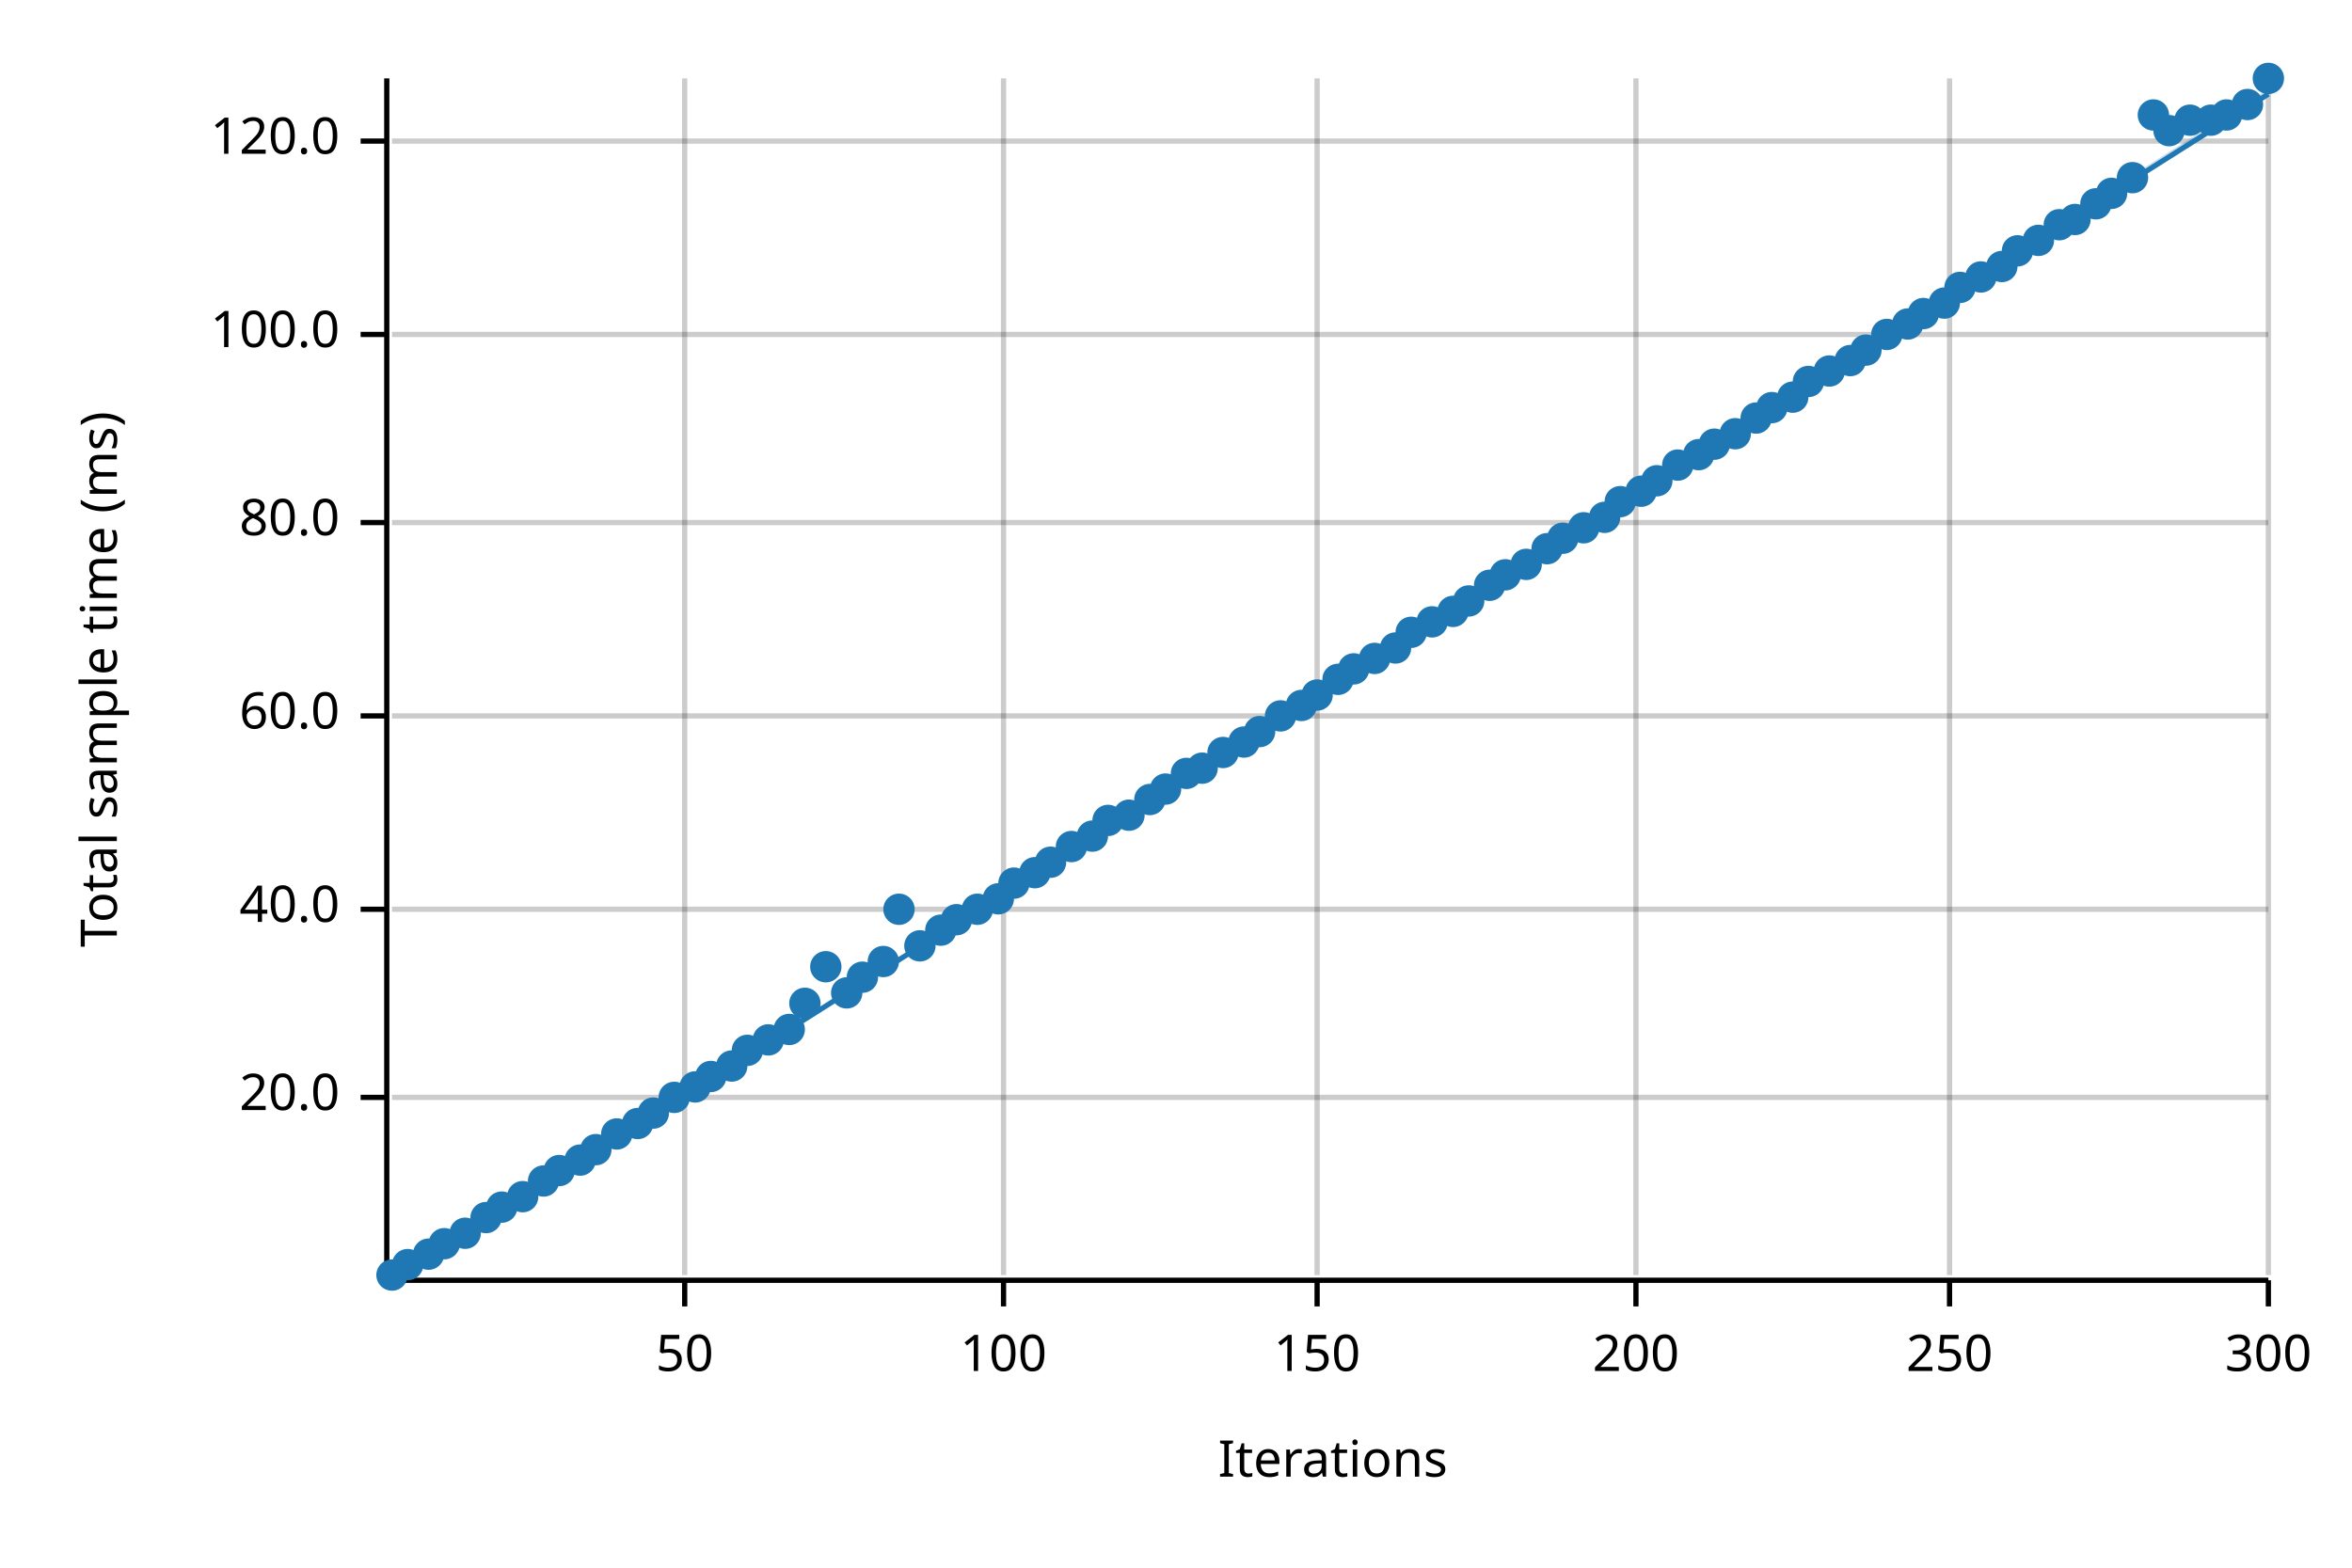
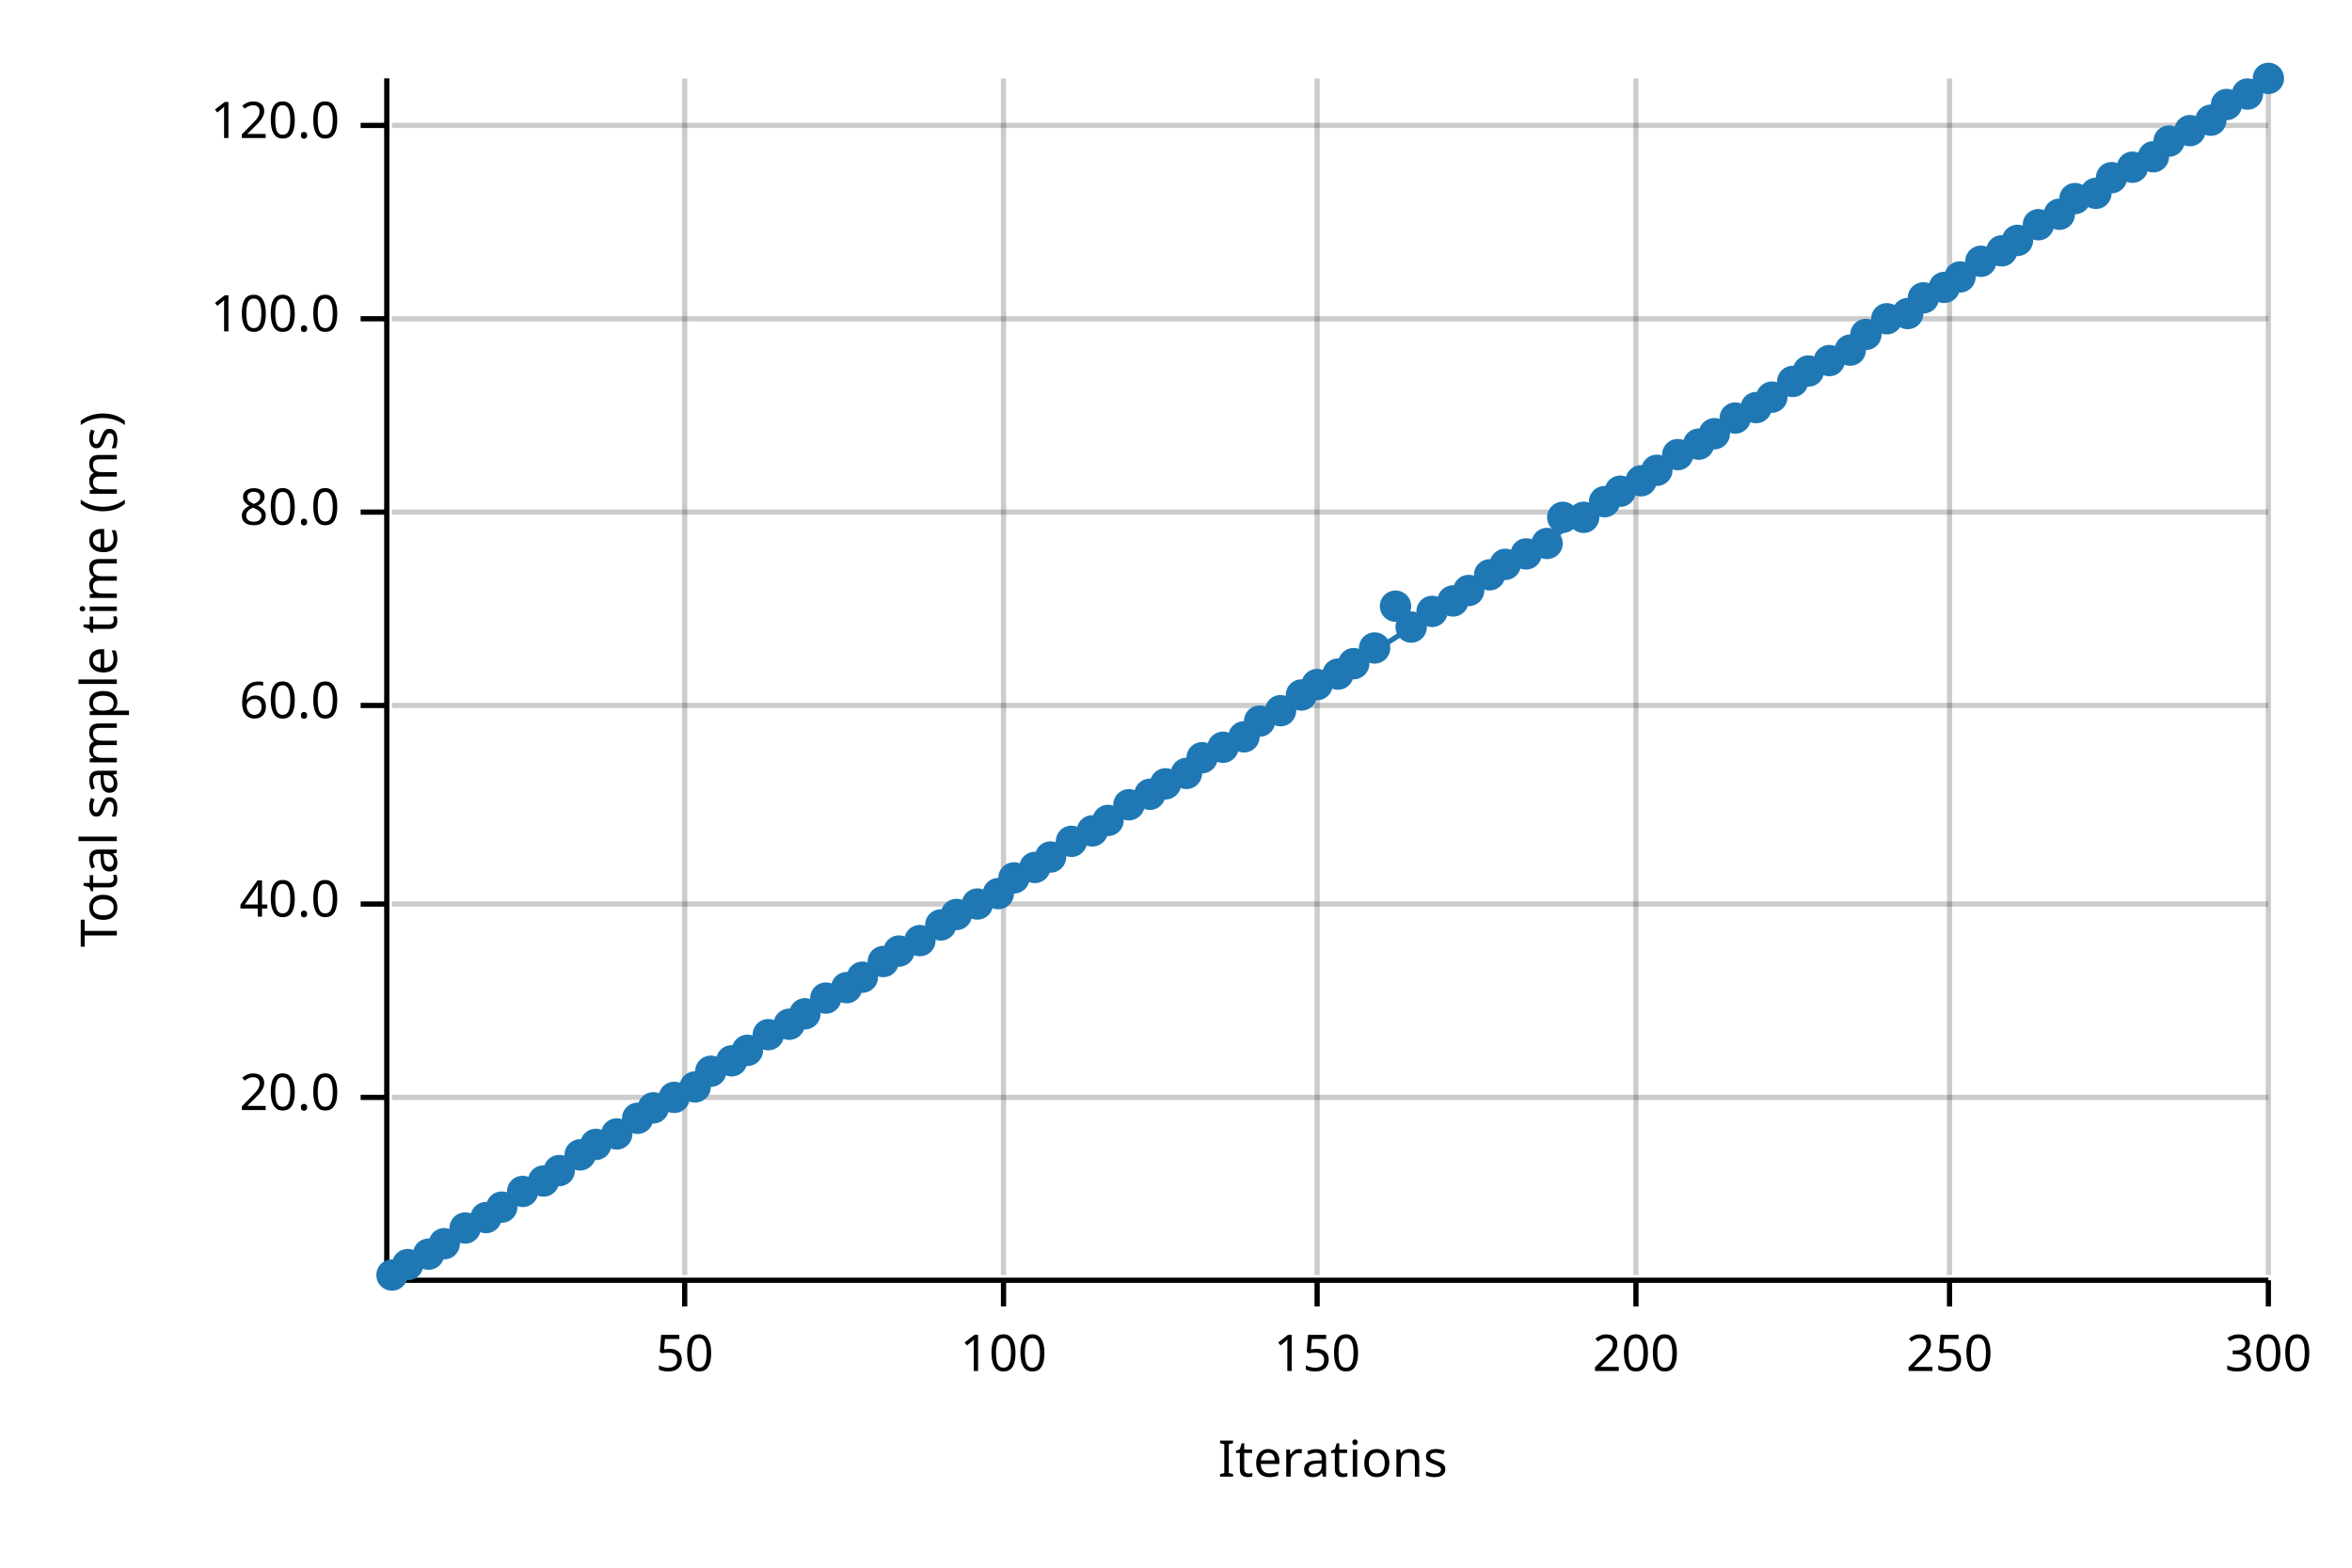
<svg xmlns="http://www.w3.org/2000/svg" width="450" height="300" viewBox="0 0 450 300">
  <text x="15" y="130" dy="0.76em" text-anchor="middle" font-family="sans-serif" font-size="9.677" opacity="1" fill="#000000" transform="rotate(270, 15, 130)">
Total sample time (ms)
</text>
  <text x="255" y="285" dy="-0.5ex" text-anchor="middle" font-family="sans-serif" font-size="9.677" opacity="1" fill="#000000">
Iterations
</text>
  <line opacity="0.2" stroke="#000000" stroke-width="1" x1="131" y1="244" x2="131" y2="15" />
  <line opacity="0.2" stroke="#000000" stroke-width="1" x1="192" y1="244" x2="192" y2="15" />
  <line opacity="0.2" stroke="#000000" stroke-width="1" x1="252" y1="244" x2="252" y2="15" />
  <line opacity="0.2" stroke="#000000" stroke-width="1" x1="313" y1="244" x2="313" y2="15" />
  <line opacity="0.2" stroke="#000000" stroke-width="1" x1="373" y1="244" x2="373" y2="15" />
  <line opacity="0.2" stroke="#000000" stroke-width="1" x1="434" y1="244" x2="434" y2="15" />
  <line opacity="0.2" stroke="#000000" stroke-width="1" x1="75" y1="210" x2="434" y2="210" />
-   <line opacity="0.2" stroke="#000000" stroke-width="1" x1="75" y1="174" x2="434" y2="174" />
-   <line opacity="0.2" stroke="#000000" stroke-width="1" x1="75" y1="137" x2="434" y2="137" />
-   <line opacity="0.2" stroke="#000000" stroke-width="1" x1="75" y1="100" x2="434" y2="100" />
-   <line opacity="0.2" stroke="#000000" stroke-width="1" x1="75" y1="64" x2="434" y2="64" />
-   <line opacity="0.2" stroke="#000000" stroke-width="1" x1="75" y1="27" x2="434" y2="27" />
+   <line opacity="0.2" stroke="#000000" stroke-width="1" x1="75" y1="173" x2="434" y2="173" />
+   <line opacity="0.2" stroke="#000000" stroke-width="1" x1="75" y1="135" x2="434" y2="135" />
+   <line opacity="0.2" stroke="#000000" stroke-width="1" x1="75" y1="98" x2="434" y2="98" />
+   <line opacity="0.2" stroke="#000000" stroke-width="1" x1="75" y1="61" x2="434" y2="61" />
+   <line opacity="0.2" stroke="#000000" stroke-width="1" x1="75" y1="24" x2="434" y2="24" />
  <polyline fill="none" opacity="1" stroke="#000000" stroke-width="1" points="74,15 74,244 " />
  <text x="65" y="210" dy="0.5ex" text-anchor="end" font-family="sans-serif" font-size="9.677" opacity="1" fill="#000000">
20.0
</text>
  <polyline fill="none" opacity="1" stroke="#000000" stroke-width="1" points="69,210 74,210 " />
-   <text x="65" y="174" dy="0.5ex" text-anchor="end" font-family="sans-serif" font-size="9.677" opacity="1" fill="#000000">
+   <text x="65" y="173" dy="0.5ex" text-anchor="end" font-family="sans-serif" font-size="9.677" opacity="1" fill="#000000">
40.0
</text>
-   <polyline fill="none" opacity="1" stroke="#000000" stroke-width="1" points="69,174 74,174 " />
-   <text x="65" y="137" dy="0.5ex" text-anchor="end" font-family="sans-serif" font-size="9.677" opacity="1" fill="#000000">
+   <polyline fill="none" opacity="1" stroke="#000000" stroke-width="1" points="69,173 74,173 " />
+   <text x="65" y="135" dy="0.5ex" text-anchor="end" font-family="sans-serif" font-size="9.677" opacity="1" fill="#000000">
60.0
</text>
-   <polyline fill="none" opacity="1" stroke="#000000" stroke-width="1" points="69,137 74,137 " />
-   <text x="65" y="100" dy="0.5ex" text-anchor="end" font-family="sans-serif" font-size="9.677" opacity="1" fill="#000000">
+   <polyline fill="none" opacity="1" stroke="#000000" stroke-width="1" points="69,135 74,135 " />
+   <text x="65" y="98" dy="0.5ex" text-anchor="end" font-family="sans-serif" font-size="9.677" opacity="1" fill="#000000">
80.0
</text>
-   <polyline fill="none" opacity="1" stroke="#000000" stroke-width="1" points="69,100 74,100 " />
-   <text x="65" y="64" dy="0.5ex" text-anchor="end" font-family="sans-serif" font-size="9.677" opacity="1" fill="#000000">
+   <polyline fill="none" opacity="1" stroke="#000000" stroke-width="1" points="69,98 74,98 " />
+   <text x="65" y="61" dy="0.5ex" text-anchor="end" font-family="sans-serif" font-size="9.677" opacity="1" fill="#000000">
100.0
</text>
-   <polyline fill="none" opacity="1" stroke="#000000" stroke-width="1" points="69,64 74,64 " />
-   <text x="65" y="27" dy="0.5ex" text-anchor="end" font-family="sans-serif" font-size="9.677" opacity="1" fill="#000000">
+   <polyline fill="none" opacity="1" stroke="#000000" stroke-width="1" points="69,61 74,61 " />
+   <text x="65" y="24" dy="0.5ex" text-anchor="end" font-family="sans-serif" font-size="9.677" opacity="1" fill="#000000">
120.0
</text>
-   <polyline fill="none" opacity="1" stroke="#000000" stroke-width="1" points="69,27 74,27 " />
+   <polyline fill="none" opacity="1" stroke="#000000" stroke-width="1" points="69,24 74,24 " />
  <polyline fill="none" opacity="1" stroke="#000000" stroke-width="1" points="75,245 434,245 " />
  <text x="131" y="255" dy="0.76em" text-anchor="middle" font-family="sans-serif" font-size="9.677" opacity="1" fill="#000000">
50
</text>
  <polyline fill="none" opacity="1" stroke="#000000" stroke-width="1" points="131,245 131,250 " />
  <text x="192" y="255" dy="0.76em" text-anchor="middle" font-family="sans-serif" font-size="9.677" opacity="1" fill="#000000">
100
</text>
  <polyline fill="none" opacity="1" stroke="#000000" stroke-width="1" points="192,245 192,250 " />
  <text x="252" y="255" dy="0.76em" text-anchor="middle" font-family="sans-serif" font-size="9.677" opacity="1" fill="#000000">
150
</text>
  <polyline fill="none" opacity="1" stroke="#000000" stroke-width="1" points="252,245 252,250 " />
  <text x="313" y="255" dy="0.76em" text-anchor="middle" font-family="sans-serif" font-size="9.677" opacity="1" fill="#000000">
200
</text>
  <polyline fill="none" opacity="1" stroke="#000000" stroke-width="1" points="313,245 313,250 " />
  <text x="373" y="255" dy="0.76em" text-anchor="middle" font-family="sans-serif" font-size="9.677" opacity="1" fill="#000000">
250
</text>
  <polyline fill="none" opacity="1" stroke="#000000" stroke-width="1" points="373,245 373,250 " />
  <text x="434" y="255" dy="0.76em" text-anchor="middle" font-family="sans-serif" font-size="9.677" opacity="1" fill="#000000">
300
</text>
  <polyline fill="none" opacity="1" stroke="#000000" stroke-width="1" points="434,245 434,250 " />
  <circle cx="75" cy="244" r="3" opacity="1" fill="#1F78B4" stroke="none" stroke-width="1" />
  <circle cx="78" cy="242" r="3" opacity="1" fill="#1F78B4" stroke="none" stroke-width="1" />
  <circle cx="82" cy="240" r="3" opacity="1" fill="#1F78B4" stroke="none" stroke-width="1" />
  <circle cx="85" cy="238" r="3" opacity="1" fill="#1F78B4" stroke="none" stroke-width="1" />
-   <circle cx="89" cy="236" r="3" opacity="1" fill="#1F78B4" stroke="none" stroke-width="1" />
+   <circle cx="89" cy="235" r="3" opacity="1" fill="#1F78B4" stroke="none" stroke-width="1" />
  <circle cx="93" cy="233" r="3" opacity="1" fill="#1F78B4" stroke="none" stroke-width="1" />
  <circle cx="96" cy="231" r="3" opacity="1" fill="#1F78B4" stroke="none" stroke-width="1" />
-   <circle cx="100" cy="229" r="3" opacity="1" fill="#1F78B4" stroke="none" stroke-width="1" />
+   <circle cx="100" cy="228" r="3" opacity="1" fill="#1F78B4" stroke="none" stroke-width="1" />
  <circle cx="104" cy="226" r="3" opacity="1" fill="#1F78B4" stroke="none" stroke-width="1" />
  <circle cx="107" cy="224" r="3" opacity="1" fill="#1F78B4" stroke="none" stroke-width="1" />
-   <circle cx="111" cy="222" r="3" opacity="1" fill="#1F78B4" stroke="none" stroke-width="1" />
-   <circle cx="114" cy="220" r="3" opacity="1" fill="#1F78B4" stroke="none" stroke-width="1" />
+   <circle cx="111" cy="221" r="3" opacity="1" fill="#1F78B4" stroke="none" stroke-width="1" />
+   <circle cx="114" cy="219" r="3" opacity="1" fill="#1F78B4" stroke="none" stroke-width="1" />
  <circle cx="118" cy="217" r="3" opacity="1" fill="#1F78B4" stroke="none" stroke-width="1" />
-   <circle cx="122" cy="215" r="3" opacity="1" fill="#1F78B4" stroke="none" stroke-width="1" />
-   <circle cx="125" cy="213" r="3" opacity="1" fill="#1F78B4" stroke="none" stroke-width="1" />
+   <circle cx="122" cy="214" r="3" opacity="1" fill="#1F78B4" stroke="none" stroke-width="1" />
+   <circle cx="125" cy="212" r="3" opacity="1" fill="#1F78B4" stroke="none" stroke-width="1" />
  <circle cx="129" cy="210" r="3" opacity="1" fill="#1F78B4" stroke="none" stroke-width="1" />
  <circle cx="133" cy="208" r="3" opacity="1" fill="#1F78B4" stroke="none" stroke-width="1" />
-   <circle cx="136" cy="206" r="3" opacity="1" fill="#1F78B4" stroke="none" stroke-width="1" />
-   <circle cx="140" cy="204" r="3" opacity="1" fill="#1F78B4" stroke="none" stroke-width="1" />
+   <circle cx="136" cy="205" r="3" opacity="1" fill="#1F78B4" stroke="none" stroke-width="1" />
+   <circle cx="140" cy="203" r="3" opacity="1" fill="#1F78B4" stroke="none" stroke-width="1" />
  <circle cx="143" cy="201" r="3" opacity="1" fill="#1F78B4" stroke="none" stroke-width="1" />
-   <circle cx="147" cy="199" r="3" opacity="1" fill="#1F78B4" stroke="none" stroke-width="1" />
-   <circle cx="151" cy="197" r="3" opacity="1" fill="#1F78B4" stroke="none" stroke-width="1" />
-   <circle cx="154" cy="192" r="3" opacity="1" fill="#1F78B4" stroke="none" stroke-width="1" />
-   <circle cx="158" cy="185" r="3" opacity="1" fill="#1F78B4" stroke="none" stroke-width="1" />
-   <circle cx="162" cy="190" r="3" opacity="1" fill="#1F78B4" stroke="none" stroke-width="1" />
+   <circle cx="147" cy="198" r="3" opacity="1" fill="#1F78B4" stroke="none" stroke-width="1" />
+   <circle cx="151" cy="196" r="3" opacity="1" fill="#1F78B4" stroke="none" stroke-width="1" />
+   <circle cx="154" cy="194" r="3" opacity="1" fill="#1F78B4" stroke="none" stroke-width="1" />
+   <circle cx="158" cy="191" r="3" opacity="1" fill="#1F78B4" stroke="none" stroke-width="1" />
+   <circle cx="162" cy="189" r="3" opacity="1" fill="#1F78B4" stroke="none" stroke-width="1" />
  <circle cx="165" cy="187" r="3" opacity="1" fill="#1F78B4" stroke="none" stroke-width="1" />
  <circle cx="169" cy="184" r="3" opacity="1" fill="#1F78B4" stroke="none" stroke-width="1" />
-   <circle cx="172" cy="174" r="3" opacity="1" fill="#1F78B4" stroke="none" stroke-width="1" />
-   <circle cx="176" cy="181" r="3" opacity="1" fill="#1F78B4" stroke="none" stroke-width="1" />
-   <circle cx="180" cy="178" r="3" opacity="1" fill="#1F78B4" stroke="none" stroke-width="1" />
-   <circle cx="183" cy="176" r="3" opacity="1" fill="#1F78B4" stroke="none" stroke-width="1" />
-   <circle cx="187" cy="174" r="3" opacity="1" fill="#1F78B4" stroke="none" stroke-width="1" />
-   <circle cx="191" cy="172" r="3" opacity="1" fill="#1F78B4" stroke="none" stroke-width="1" />
-   <circle cx="194" cy="169" r="3" opacity="1" fill="#1F78B4" stroke="none" stroke-width="1" />
-   <circle cx="198" cy="167" r="3" opacity="1" fill="#1F78B4" stroke="none" stroke-width="1" />
-   <circle cx="201" cy="165" r="3" opacity="1" fill="#1F78B4" stroke="none" stroke-width="1" />
-   <circle cx="205" cy="162" r="3" opacity="1" fill="#1F78B4" stroke="none" stroke-width="1" />
-   <circle cx="209" cy="160" r="3" opacity="1" fill="#1F78B4" stroke="none" stroke-width="1" />
+   <circle cx="172" cy="182" r="3" opacity="1" fill="#1F78B4" stroke="none" stroke-width="1" />
+   <circle cx="176" cy="180" r="3" opacity="1" fill="#1F78B4" stroke="none" stroke-width="1" />
+   <circle cx="180" cy="177" r="3" opacity="1" fill="#1F78B4" stroke="none" stroke-width="1" />
+   <circle cx="183" cy="175" r="3" opacity="1" fill="#1F78B4" stroke="none" stroke-width="1" />
+   <circle cx="187" cy="173" r="3" opacity="1" fill="#1F78B4" stroke="none" stroke-width="1" />
+   <circle cx="191" cy="171" r="3" opacity="1" fill="#1F78B4" stroke="none" stroke-width="1" />
+   <circle cx="194" cy="168" r="3" opacity="1" fill="#1F78B4" stroke="none" stroke-width="1" />
+   <circle cx="198" cy="166" r="3" opacity="1" fill="#1F78B4" stroke="none" stroke-width="1" />
+   <circle cx="201" cy="164" r="3" opacity="1" fill="#1F78B4" stroke="none" stroke-width="1" />
+   <circle cx="205" cy="161" r="3" opacity="1" fill="#1F78B4" stroke="none" stroke-width="1" />
+   <circle cx="209" cy="159" r="3" opacity="1" fill="#1F78B4" stroke="none" stroke-width="1" />
  <circle cx="212" cy="157" r="3" opacity="1" fill="#1F78B4" stroke="none" stroke-width="1" />
-   <circle cx="216" cy="156" r="3" opacity="1" fill="#1F78B4" stroke="none" stroke-width="1" />
-   <circle cx="220" cy="153" r="3" opacity="1" fill="#1F78B4" stroke="none" stroke-width="1" />
-   <circle cx="223" cy="151" r="3" opacity="1" fill="#1F78B4" stroke="none" stroke-width="1" />
+   <circle cx="216" cy="154" r="3" opacity="1" fill="#1F78B4" stroke="none" stroke-width="1" />
+   <circle cx="220" cy="152" r="3" opacity="1" fill="#1F78B4" stroke="none" stroke-width="1" />
+   <circle cx="223" cy="150" r="3" opacity="1" fill="#1F78B4" stroke="none" stroke-width="1" />
  <circle cx="227" cy="148" r="3" opacity="1" fill="#1F78B4" stroke="none" stroke-width="1" />
-   <circle cx="230" cy="147" r="3" opacity="1" fill="#1F78B4" stroke="none" stroke-width="1" />
-   <circle cx="234" cy="144" r="3" opacity="1" fill="#1F78B4" stroke="none" stroke-width="1" />
-   <circle cx="238" cy="142" r="3" opacity="1" fill="#1F78B4" stroke="none" stroke-width="1" />
-   <circle cx="241" cy="140" r="3" opacity="1" fill="#1F78B4" stroke="none" stroke-width="1" />
-   <circle cx="245" cy="137" r="3" opacity="1" fill="#1F78B4" stroke="none" stroke-width="1" />
-   <circle cx="249" cy="135" r="3" opacity="1" fill="#1F78B4" stroke="none" stroke-width="1" />
-   <circle cx="252" cy="133" r="3" opacity="1" fill="#1F78B4" stroke="none" stroke-width="1" />
-   <circle cx="256" cy="130" r="3" opacity="1" fill="#1F78B4" stroke="none" stroke-width="1" />
-   <circle cx="259" cy="128" r="3" opacity="1" fill="#1F78B4" stroke="none" stroke-width="1" />
-   <circle cx="263" cy="126" r="3" opacity="1" fill="#1F78B4" stroke="none" stroke-width="1" />
-   <circle cx="267" cy="124" r="3" opacity="1" fill="#1F78B4" stroke="none" stroke-width="1" />
-   <circle cx="270" cy="121" r="3" opacity="1" fill="#1F78B4" stroke="none" stroke-width="1" />
-   <circle cx="274" cy="119" r="3" opacity="1" fill="#1F78B4" stroke="none" stroke-width="1" />
-   <circle cx="278" cy="117" r="3" opacity="1" fill="#1F78B4" stroke="none" stroke-width="1" />
-   <circle cx="281" cy="115" r="3" opacity="1" fill="#1F78B4" stroke="none" stroke-width="1" />
-   <circle cx="285" cy="112" r="3" opacity="1" fill="#1F78B4" stroke="none" stroke-width="1" />
-   <circle cx="288" cy="110" r="3" opacity="1" fill="#1F78B4" stroke="none" stroke-width="1" />
-   <circle cx="292" cy="108" r="3" opacity="1" fill="#1F78B4" stroke="none" stroke-width="1" />
-   <circle cx="296" cy="105" r="3" opacity="1" fill="#1F78B4" stroke="none" stroke-width="1" />
-   <circle cx="299" cy="103" r="3" opacity="1" fill="#1F78B4" stroke="none" stroke-width="1" />
-   <circle cx="303" cy="101" r="3" opacity="1" fill="#1F78B4" stroke="none" stroke-width="1" />
-   <circle cx="307" cy="99" r="3" opacity="1" fill="#1F78B4" stroke="none" stroke-width="1" />
-   <circle cx="310" cy="96" r="3" opacity="1" fill="#1F78B4" stroke="none" stroke-width="1" />
-   <circle cx="314" cy="94" r="3" opacity="1" fill="#1F78B4" stroke="none" stroke-width="1" />
-   <circle cx="317" cy="92" r="3" opacity="1" fill="#1F78B4" stroke="none" stroke-width="1" />
-   <circle cx="321" cy="89" r="3" opacity="1" fill="#1F78B4" stroke="none" stroke-width="1" />
-   <circle cx="325" cy="87" r="3" opacity="1" fill="#1F78B4" stroke="none" stroke-width="1" />
-   <circle cx="328" cy="85" r="3" opacity="1" fill="#1F78B4" stroke="none" stroke-width="1" />
-   <circle cx="332" cy="83" r="3" opacity="1" fill="#1F78B4" stroke="none" stroke-width="1" />
-   <circle cx="336" cy="80" r="3" opacity="1" fill="#1F78B4" stroke="none" stroke-width="1" />
-   <circle cx="339" cy="78" r="3" opacity="1" fill="#1F78B4" stroke="none" stroke-width="1" />
-   <circle cx="343" cy="76" r="3" opacity="1" fill="#1F78B4" stroke="none" stroke-width="1" />
-   <circle cx="346" cy="73" r="3" opacity="1" fill="#1F78B4" stroke="none" stroke-width="1" />
-   <circle cx="350" cy="71" r="3" opacity="1" fill="#1F78B4" stroke="none" stroke-width="1" />
-   <circle cx="354" cy="69" r="3" opacity="1" fill="#1F78B4" stroke="none" stroke-width="1" />
-   <circle cx="357" cy="67" r="3" opacity="1" fill="#1F78B4" stroke="none" stroke-width="1" />
-   <circle cx="361" cy="64" r="3" opacity="1" fill="#1F78B4" stroke="none" stroke-width="1" />
-   <circle cx="365" cy="62" r="3" opacity="1" fill="#1F78B4" stroke="none" stroke-width="1" />
-   <circle cx="368" cy="60" r="3" opacity="1" fill="#1F78B4" stroke="none" stroke-width="1" />
-   <circle cx="372" cy="58" r="3" opacity="1" fill="#1F78B4" stroke="none" stroke-width="1" />
-   <circle cx="375" cy="55" r="3" opacity="1" fill="#1F78B4" stroke="none" stroke-width="1" />
-   <circle cx="379" cy="53" r="3" opacity="1" fill="#1F78B4" stroke="none" stroke-width="1" />
-   <circle cx="383" cy="51" r="3" opacity="1" fill="#1F78B4" stroke="none" stroke-width="1" />
-   <circle cx="386" cy="48" r="3" opacity="1" fill="#1F78B4" stroke="none" stroke-width="1" />
-   <circle cx="390" cy="46" r="3" opacity="1" fill="#1F78B4" stroke="none" stroke-width="1" />
-   <circle cx="394" cy="43" r="3" opacity="1" fill="#1F78B4" stroke="none" stroke-width="1" />
-   <circle cx="397" cy="42" r="3" opacity="1" fill="#1F78B4" stroke="none" stroke-width="1" />
-   <circle cx="401" cy="39" r="3" opacity="1" fill="#1F78B4" stroke="none" stroke-width="1" />
-   <circle cx="404" cy="37" r="3" opacity="1" fill="#1F78B4" stroke="none" stroke-width="1" />
-   <circle cx="408" cy="34" r="3" opacity="1" fill="#1F78B4" stroke="none" stroke-width="1" />
-   <circle cx="412" cy="22" r="3" opacity="1" fill="#1F78B4" stroke="none" stroke-width="1" />
-   <circle cx="415" cy="25" r="3" opacity="1" fill="#1F78B4" stroke="none" stroke-width="1" />
-   <circle cx="419" cy="23" r="3" opacity="1" fill="#1F78B4" stroke="none" stroke-width="1" />
+   <circle cx="230" cy="145" r="3" opacity="1" fill="#1F78B4" stroke="none" stroke-width="1" />
+   <circle cx="234" cy="143" r="3" opacity="1" fill="#1F78B4" stroke="none" stroke-width="1" />
+   <circle cx="238" cy="141" r="3" opacity="1" fill="#1F78B4" stroke="none" stroke-width="1" />
+   <circle cx="241" cy="138" r="3" opacity="1" fill="#1F78B4" stroke="none" stroke-width="1" />
+   <circle cx="245" cy="136" r="3" opacity="1" fill="#1F78B4" stroke="none" stroke-width="1" />
+   <circle cx="249" cy="133" r="3" opacity="1" fill="#1F78B4" stroke="none" stroke-width="1" />
+   <circle cx="252" cy="131" r="3" opacity="1" fill="#1F78B4" stroke="none" stroke-width="1" />
+   <circle cx="256" cy="129" r="3" opacity="1" fill="#1F78B4" stroke="none" stroke-width="1" />
+   <circle cx="259" cy="127" r="3" opacity="1" fill="#1F78B4" stroke="none" stroke-width="1" />
+   <circle cx="263" cy="124" r="3" opacity="1" fill="#1F78B4" stroke="none" stroke-width="1" />
+   <circle cx="267" cy="116" r="3" opacity="1" fill="#1F78B4" stroke="none" stroke-width="1" />
+   <circle cx="270" cy="120" r="3" opacity="1" fill="#1F78B4" stroke="none" stroke-width="1" />
+   <circle cx="274" cy="117" r="3" opacity="1" fill="#1F78B4" stroke="none" stroke-width="1" />
+   <circle cx="278" cy="115" r="3" opacity="1" fill="#1F78B4" stroke="none" stroke-width="1" />
+   <circle cx="281" cy="113" r="3" opacity="1" fill="#1F78B4" stroke="none" stroke-width="1" />
+   <circle cx="285" cy="110" r="3" opacity="1" fill="#1F78B4" stroke="none" stroke-width="1" />
+   <circle cx="288" cy="108" r="3" opacity="1" fill="#1F78B4" stroke="none" stroke-width="1" />
+   <circle cx="292" cy="106" r="3" opacity="1" fill="#1F78B4" stroke="none" stroke-width="1" />
+   <circle cx="296" cy="104" r="3" opacity="1" fill="#1F78B4" stroke="none" stroke-width="1" />
+   <circle cx="299" cy="99" r="3" opacity="1" fill="#1F78B4" stroke="none" stroke-width="1" />
+   <circle cx="303" cy="99" r="3" opacity="1" fill="#1F78B4" stroke="none" stroke-width="1" />
+   <circle cx="307" cy="96" r="3" opacity="1" fill="#1F78B4" stroke="none" stroke-width="1" />
+   <circle cx="310" cy="94" r="3" opacity="1" fill="#1F78B4" stroke="none" stroke-width="1" />
+   <circle cx="314" cy="92" r="3" opacity="1" fill="#1F78B4" stroke="none" stroke-width="1" />
+   <circle cx="317" cy="90" r="3" opacity="1" fill="#1F78B4" stroke="none" stroke-width="1" />
+   <circle cx="321" cy="87" r="3" opacity="1" fill="#1F78B4" stroke="none" stroke-width="1" />
+   <circle cx="325" cy="85" r="3" opacity="1" fill="#1F78B4" stroke="none" stroke-width="1" />
+   <circle cx="328" cy="83" r="3" opacity="1" fill="#1F78B4" stroke="none" stroke-width="1" />
+   <circle cx="332" cy="80" r="3" opacity="1" fill="#1F78B4" stroke="none" stroke-width="1" />
+   <circle cx="336" cy="78" r="3" opacity="1" fill="#1F78B4" stroke="none" stroke-width="1" />
+   <circle cx="339" cy="76" r="3" opacity="1" fill="#1F78B4" stroke="none" stroke-width="1" />
+   <circle cx="343" cy="73" r="3" opacity="1" fill="#1F78B4" stroke="none" stroke-width="1" />
+   <circle cx="346" cy="71" r="3" opacity="1" fill="#1F78B4" stroke="none" stroke-width="1" />
+   <circle cx="350" cy="69" r="3" opacity="1" fill="#1F78B4" stroke="none" stroke-width="1" />
+   <circle cx="354" cy="67" r="3" opacity="1" fill="#1F78B4" stroke="none" stroke-width="1" />
+   <circle cx="357" cy="64" r="3" opacity="1" fill="#1F78B4" stroke="none" stroke-width="1" />
+   <circle cx="361" cy="61" r="3" opacity="1" fill="#1F78B4" stroke="none" stroke-width="1" />
+   <circle cx="365" cy="60" r="3" opacity="1" fill="#1F78B4" stroke="none" stroke-width="1" />
+   <circle cx="368" cy="57" r="3" opacity="1" fill="#1F78B4" stroke="none" stroke-width="1" />
+   <circle cx="372" cy="55" r="3" opacity="1" fill="#1F78B4" stroke="none" stroke-width="1" />
+   <circle cx="375" cy="53" r="3" opacity="1" fill="#1F78B4" stroke="none" stroke-width="1" />
+   <circle cx="379" cy="50" r="3" opacity="1" fill="#1F78B4" stroke="none" stroke-width="1" />
+   <circle cx="383" cy="48" r="3" opacity="1" fill="#1F78B4" stroke="none" stroke-width="1" />
+   <circle cx="386" cy="46" r="3" opacity="1" fill="#1F78B4" stroke="none" stroke-width="1" />
+   <circle cx="390" cy="43" r="3" opacity="1" fill="#1F78B4" stroke="none" stroke-width="1" />
+   <circle cx="394" cy="41" r="3" opacity="1" fill="#1F78B4" stroke="none" stroke-width="1" />
+   <circle cx="397" cy="38" r="3" opacity="1" fill="#1F78B4" stroke="none" stroke-width="1" />
+   <circle cx="401" cy="37" r="3" opacity="1" fill="#1F78B4" stroke="none" stroke-width="1" />
+   <circle cx="404" cy="34" r="3" opacity="1" fill="#1F78B4" stroke="none" stroke-width="1" />
+   <circle cx="408" cy="32" r="3" opacity="1" fill="#1F78B4" stroke="none" stroke-width="1" />
+   <circle cx="412" cy="30" r="3" opacity="1" fill="#1F78B4" stroke="none" stroke-width="1" />
+   <circle cx="415" cy="27" r="3" opacity="1" fill="#1F78B4" stroke="none" stroke-width="1" />
+   <circle cx="419" cy="25" r="3" opacity="1" fill="#1F78B4" stroke="none" stroke-width="1" />
  <circle cx="423" cy="23" r="3" opacity="1" fill="#1F78B4" stroke="none" stroke-width="1" />
-   <circle cx="426" cy="22" r="3" opacity="1" fill="#1F78B4" stroke="none" stroke-width="1" />
-   <circle cx="430" cy="20" r="3" opacity="1" fill="#1F78B4" stroke="none" stroke-width="1" />
+   <circle cx="426" cy="20" r="3" opacity="1" fill="#1F78B4" stroke="none" stroke-width="1" />
+   <circle cx="430" cy="18" r="3" opacity="1" fill="#1F78B4" stroke="none" stroke-width="1" />
  <circle cx="434" cy="15" r="3" opacity="1" fill="#1F78B4" stroke="none" stroke-width="1" />
-   <polyline fill="none" opacity="1" stroke="#1F78B4" stroke-width="1" points="75,245 434,18 " />
-   <polygon opacity="0.25" fill="#1F78B4" points="75,245 434,18 434,17 " />
+   <polyline fill="none" opacity="1" stroke="#1F78B4" stroke-width="1" points="75,245 434,15 " />
+   <polygon opacity="0.25" fill="#1F78B4" points="75,245 434,16 434,15 " />
</svg>
